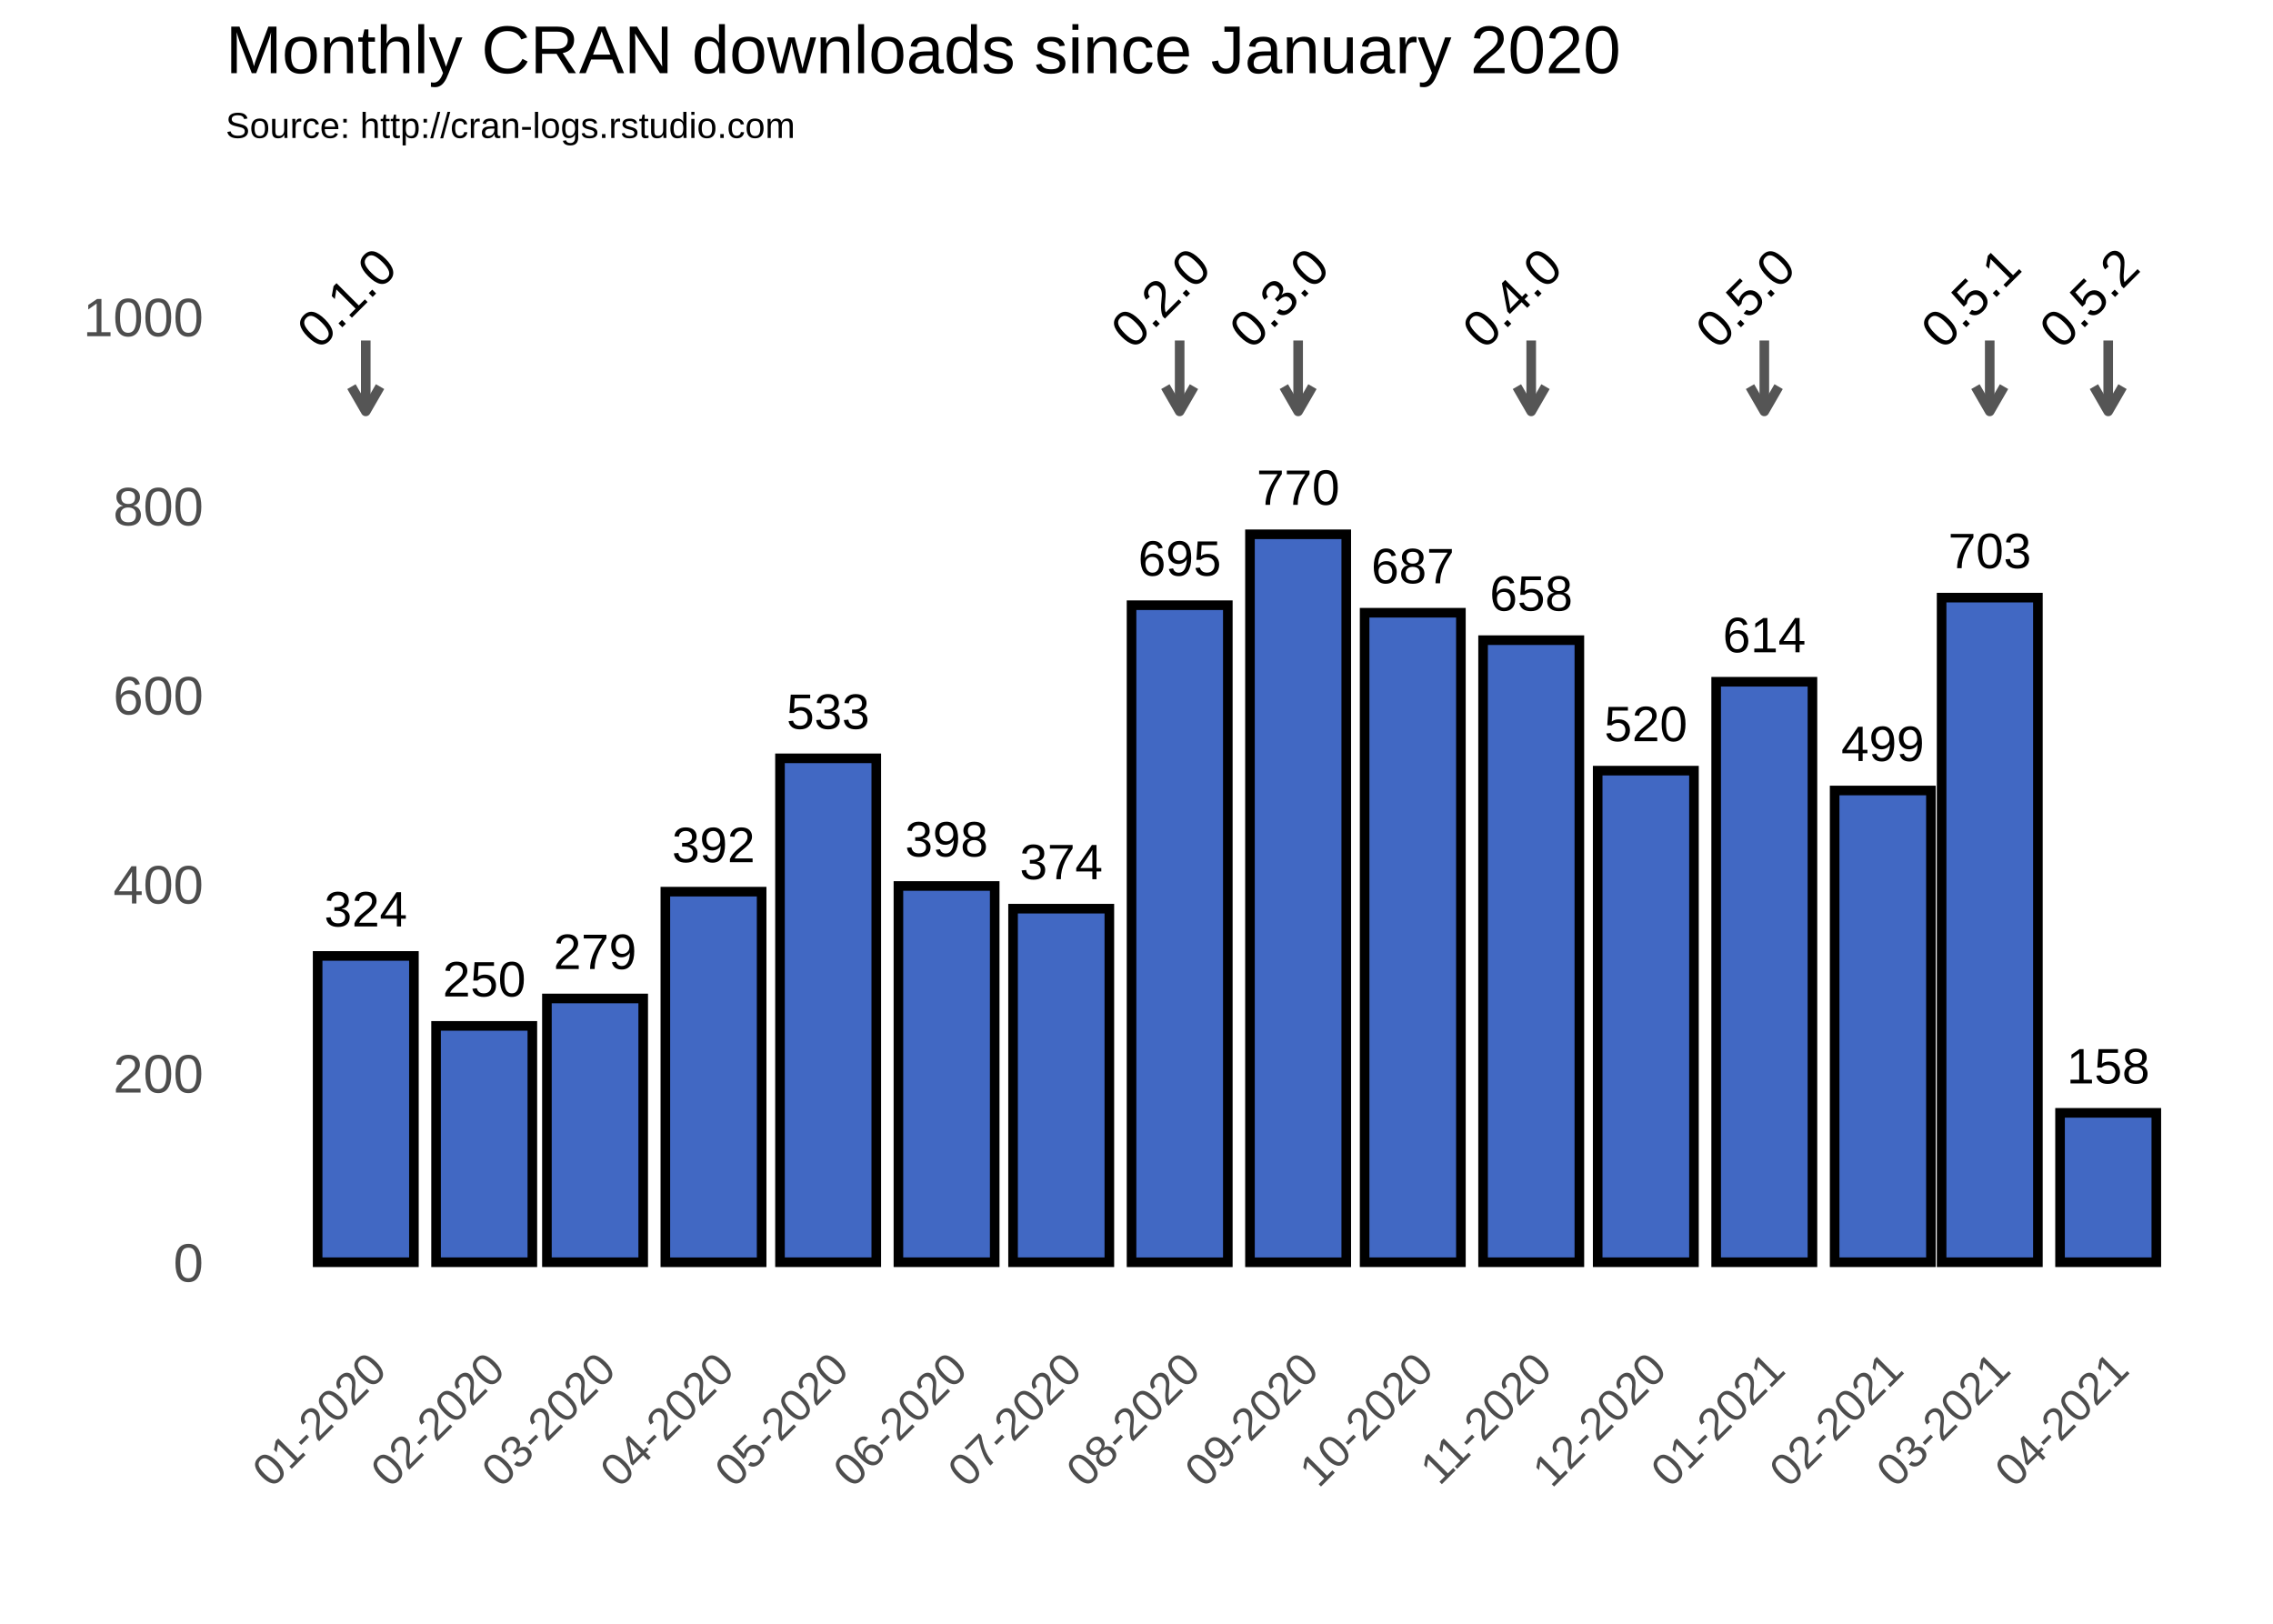
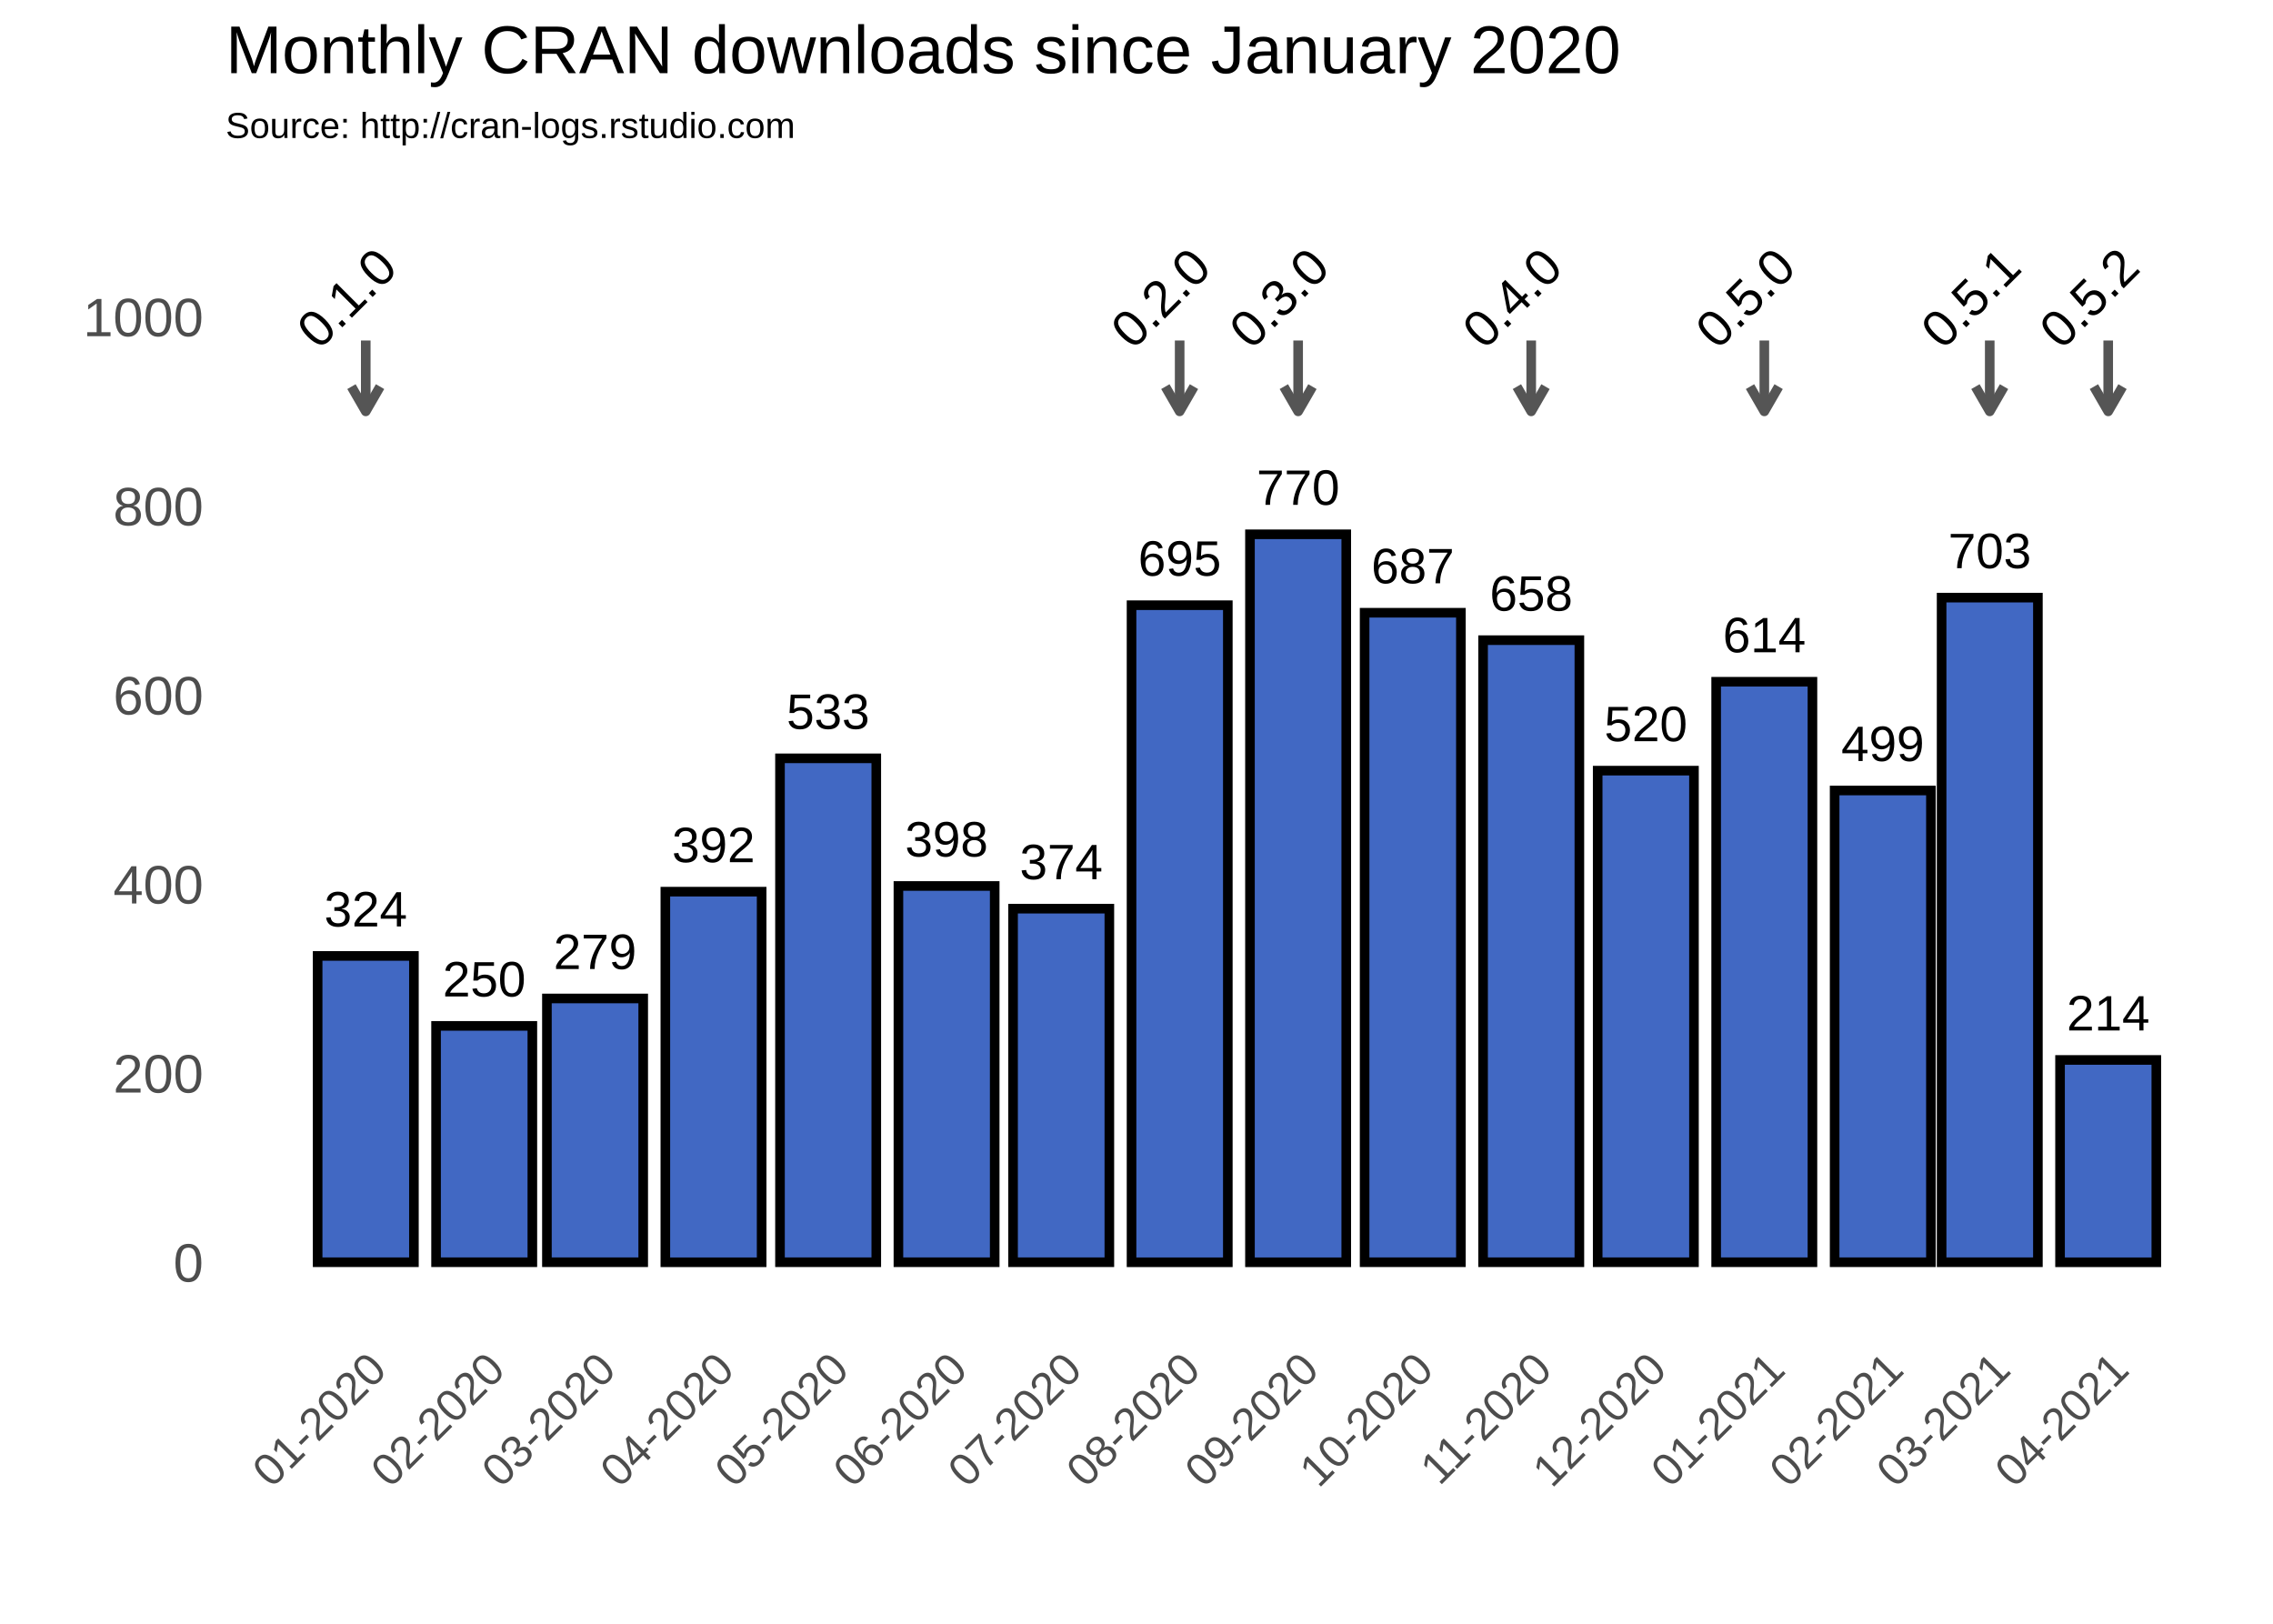
<svg xmlns="http://www.w3.org/2000/svg" class="svglite" width="504.00pt" height="360.00pt" viewBox="0 0 504.00 360.00">
  <defs>
    <style type="text/css">
    .svglite line, .svglite polyline, .svglite polygon, .svglite path, .svglite rect, .svglite circle {
      fill: none;
      stroke: #000000;
      stroke-linecap: round;
      stroke-linejoin: round;
      stroke-miterlimit: 10.00;
    }
  </style>
  </defs>
  <rect width="100%" height="100%" style="stroke: none; fill: #FFFFFF;" />
  <defs>
    <clipPath id="cpMC4wMHw1MDQuMDB8MC4wMHwzNjAuMDA=">
      <rect x="0.00" y="0.00" width="504.00" height="360.00" />
    </clipPath>
  </defs>
  <g clip-path="url(#cpMC4wMHw1MDQuMDB8MC4wMHwzNjAuMDA=)">
    <rect x="0.00" y="0.00" width="504.00" height="360.00" style="stroke-width: 1.07; stroke: #FFFFFF; fill: #FFFFFF;" />
  </g>
  <defs>
    <clipPath id="cpNTAuMDR8NDk4LjUyfDM3Ljc2fDI5MS4zOA==">
      <rect x="50.04" y="37.76" width="448.48" height="253.62" />
    </clipPath>
  </defs>
  <g clip-path="url(#cpNTAuMDR8NDk4LjUyfDM3Ljc2fDI5MS4zOA==)">
    <polyline points="50.04,258.89 498.52,258.89 " style="stroke-width: 0.53; stroke: #FFFFFF; stroke-linecap: butt;" />
    <polyline points="50.04,216.97 498.52,216.97 " style="stroke-width: 0.53; stroke: #FFFFFF; stroke-linecap: butt;" />
    <polyline points="50.04,175.05 498.52,175.05 " style="stroke-width: 0.53; stroke: #FFFFFF; stroke-linecap: butt;" />
    <polyline points="50.04,133.13 498.52,133.13 " style="stroke-width: 0.53; stroke: #FFFFFF; stroke-linecap: butt;" />
    <polyline points="50.04,91.21 498.52,91.21 " style="stroke-width: 0.53; stroke: #FFFFFF; stroke-linecap: butt;" />
    <polyline points="50.04,49.29 498.52,49.29 " style="stroke-width: 0.53; stroke: #FFFFFF; stroke-linecap: butt;" />
    <polyline points="54.84,291.38 54.84,37.76 " style="stroke-width: 0.53; stroke: #FFFFFF; stroke-linecap: butt;" />
    <polyline points="67.97,291.38 67.97,37.76 " style="stroke-width: 0.53; stroke: #FFFFFF; stroke-linecap: butt;" />
    <polyline points="94.24,291.38 94.24,37.76 " style="stroke-width: 0.53; stroke: #FFFFFF; stroke-linecap: butt;" />
    <polyline points="119.66,291.38 119.66,37.76 " style="stroke-width: 0.53; stroke: #FFFFFF; stroke-linecap: butt;" />
    <polyline points="145.07,291.38 145.07,37.76 " style="stroke-width: 0.53; stroke: #FFFFFF; stroke-linecap: butt;" />
    <polyline points="170.92,291.38 170.92,37.76 " style="stroke-width: 0.53; stroke: #FFFFFF; stroke-linecap: butt;" />
    <polyline points="196.76,291.38 196.76,37.76 " style="stroke-width: 0.53; stroke: #FFFFFF; stroke-linecap: butt;" />
    <polyline points="222.60,291.38 222.60,37.76 " style="stroke-width: 0.53; stroke: #FFFFFF; stroke-linecap: butt;" />
    <polyline points="248.44,291.38 248.44,37.76 " style="stroke-width: 0.53; stroke: #FFFFFF; stroke-linecap: butt;" />
    <polyline points="274.71,291.38 274.71,37.76 " style="stroke-width: 0.53; stroke: #FFFFFF; stroke-linecap: butt;" />
    <polyline points="300.55,291.38 300.55,37.76 " style="stroke-width: 0.53; stroke: #FFFFFF; stroke-linecap: butt;" />
    <polyline points="326.39,291.38 326.39,37.76 " style="stroke-width: 0.53; stroke: #FFFFFF; stroke-linecap: butt;" />
    <polyline points="352.23,291.38 352.23,37.76 " style="stroke-width: 0.53; stroke: #FFFFFF; stroke-linecap: butt;" />
    <polyline points="378.07,291.38 378.07,37.76 " style="stroke-width: 0.53; stroke: #FFFFFF; stroke-linecap: butt;" />
    <polyline points="404.34,291.38 404.34,37.76 " style="stroke-width: 0.53; stroke: #FFFFFF; stroke-linecap: butt;" />
    <polyline points="429.33,291.38 429.33,37.76 " style="stroke-width: 0.53; stroke: #FFFFFF; stroke-linecap: butt;" />
    <polyline points="454.33,291.38 454.33,37.76 " style="stroke-width: 0.53; stroke: #FFFFFF; stroke-linecap: butt;" />
    <polyline points="480.59,291.38 480.59,37.76 " style="stroke-width: 0.53; stroke: #FFFFFF; stroke-linecap: butt;" />
    <polyline points="493.72,291.38 493.72,37.76 " style="stroke-width: 0.53; stroke: #FFFFFF; stroke-linecap: butt;" />
    <polyline points="50.04,279.85 498.52,279.85 " style="stroke-width: 1.07; stroke: #FFFFFF; stroke-linecap: butt;" />
    <polyline points="50.04,237.93 498.52,237.93 " style="stroke-width: 1.07; stroke: #FFFFFF; stroke-linecap: butt;" />
    <polyline points="50.04,196.01 498.52,196.01 " style="stroke-width: 1.07; stroke: #FFFFFF; stroke-linecap: butt;" />
    <polyline points="50.04,154.09 498.52,154.09 " style="stroke-width: 1.07; stroke: #FFFFFF; stroke-linecap: butt;" />
    <polyline points="50.04,112.17 498.52,112.17 " style="stroke-width: 1.07; stroke: #FFFFFF; stroke-linecap: butt;" />
    <polyline points="50.04,70.25 498.52,70.25 " style="stroke-width: 1.07; stroke: #FFFFFF; stroke-linecap: butt;" />
    <polyline points="81.10,291.38 81.10,37.76 " style="stroke-width: 1.07; stroke: #FFFFFF; stroke-linecap: butt;" />
    <polyline points="107.37,291.38 107.37,37.76 " style="stroke-width: 1.07; stroke: #FFFFFF; stroke-linecap: butt;" />
    <polyline points="131.94,291.38 131.94,37.76 " style="stroke-width: 1.07; stroke: #FFFFFF; stroke-linecap: butt;" />
    <polyline points="158.21,291.38 158.21,37.76 " style="stroke-width: 1.07; stroke: #FFFFFF; stroke-linecap: butt;" />
    <polyline points="183.62,291.38 183.62,37.76 " style="stroke-width: 1.07; stroke: #FFFFFF; stroke-linecap: butt;" />
    <polyline points="209.89,291.38 209.89,37.76 " style="stroke-width: 1.07; stroke: #FFFFFF; stroke-linecap: butt;" />
    <polyline points="235.31,291.38 235.31,37.76 " style="stroke-width: 1.07; stroke: #FFFFFF; stroke-linecap: butt;" />
    <polyline points="261.57,291.38 261.57,37.76 " style="stroke-width: 1.07; stroke: #FFFFFF; stroke-linecap: butt;" />
    <polyline points="287.84,291.38 287.84,37.76 " style="stroke-width: 1.07; stroke: #FFFFFF; stroke-linecap: butt;" />
    <polyline points="313.26,291.38 313.26,37.76 " style="stroke-width: 1.07; stroke: #FFFFFF; stroke-linecap: butt;" />
    <polyline points="339.52,291.38 339.52,37.76 " style="stroke-width: 1.07; stroke: #FFFFFF; stroke-linecap: butt;" />
    <polyline points="364.94,291.38 364.94,37.76 " style="stroke-width: 1.07; stroke: #FFFFFF; stroke-linecap: butt;" />
    <polyline points="391.21,291.38 391.21,37.76 " style="stroke-width: 1.07; stroke: #FFFFFF; stroke-linecap: butt;" />
    <polyline points="417.47,291.38 417.47,37.76 " style="stroke-width: 1.07; stroke: #FFFFFF; stroke-linecap: butt;" />
    <polyline points="441.19,291.38 441.19,37.76 " style="stroke-width: 1.07; stroke: #FFFFFF; stroke-linecap: butt;" />
    <polyline points="467.46,291.38 467.46,37.76 " style="stroke-width: 1.07; stroke: #FFFFFF; stroke-linecap: butt;" />
    <rect x="70.43" y="211.94" width="21.35" height="67.91" style="stroke-width: 2.13; stroke-linecap: square; stroke-linejoin: miter; fill: #4168C3;" />
    <rect x="96.69" y="227.45" width="21.35" height="52.40" style="stroke-width: 2.13; stroke-linecap: square; stroke-linejoin: miter; fill: #4168C3;" />
    <rect x="121.27" y="221.37" width="21.35" height="58.48" style="stroke-width: 2.13; stroke-linecap: square; stroke-linejoin: miter; fill: #4168C3;" />
    <rect x="147.53" y="197.69" width="21.35" height="82.17" style="stroke-width: 2.13; stroke-linecap: square; stroke-linejoin: miter; fill: #4168C3;" />
    <rect x="172.95" y="168.13" width="21.35" height="111.72" style="stroke-width: 2.13; stroke-linecap: square; stroke-linejoin: miter; fill: #4168C3;" />
    <rect x="199.21" y="196.43" width="21.35" height="83.42" style="stroke-width: 2.13; stroke-linecap: square; stroke-linejoin: miter; fill: #4168C3;" />
    <rect x="224.63" y="201.46" width="21.35" height="78.39" style="stroke-width: 2.13; stroke-linecap: square; stroke-linejoin: miter; fill: #4168C3;" />
    <rect x="250.90" y="134.18" width="21.35" height="145.68" style="stroke-width: 2.13; stroke-linecap: square; stroke-linejoin: miter; fill: #4168C3;" />
    <rect x="277.16" y="118.46" width="21.35" height="161.40" style="stroke-width: 2.13; stroke-linecap: square; stroke-linejoin: miter; fill: #4168C3;" />
    <rect x="302.58" y="135.85" width="21.35" height="144.00" style="stroke-width: 2.13; stroke-linecap: square; stroke-linejoin: miter; fill: #4168C3;" />
    <rect x="328.85" y="141.93" width="21.35" height="137.92" style="stroke-width: 2.13; stroke-linecap: square; stroke-linejoin: miter; fill: #4168C3;" />
    <rect x="354.26" y="170.86" width="21.35" height="108.99" style="stroke-width: 2.13; stroke-linecap: square; stroke-linejoin: miter; fill: #4168C3;" />
    <rect x="380.53" y="151.15" width="21.35" height="128.70" style="stroke-width: 2.13; stroke-linecap: square; stroke-linejoin: miter; fill: #4168C3;" />
    <rect x="406.80" y="175.26" width="21.35" height="104.59" style="stroke-width: 2.13; stroke-linecap: square; stroke-linejoin: miter; fill: #4168C3;" />
    <rect x="430.52" y="132.50" width="21.35" height="147.35" style="stroke-width: 2.13; stroke-linecap: square; stroke-linejoin: miter; fill: #4168C3;" />
-     <rect x="456.78" y="246.73" width="21.35" height="33.12" style="stroke-width: 2.13; stroke-linecap: square; stroke-linejoin: miter; fill: #4168C3;" />
+     <rect x="456.78" y="235.00" width="21.35" height="44.86" style="stroke-width: 2.13; stroke-linecap: square; stroke-linejoin: miter; fill: #4168C3;" />
    <text x="81.10" y="205.41" text-anchor="middle" style="font-size: 11.04px; font-family: Arial;" textLength="18.40px" lengthAdjust="spacingAndGlyphs">324</text>
    <text x="107.37" y="220.92" text-anchor="middle" style="font-size: 11.04px; font-family: Arial;" textLength="18.40px" lengthAdjust="spacingAndGlyphs">250</text>
    <text x="131.94" y="214.84" text-anchor="middle" style="font-size: 11.04px; font-family: Arial;" textLength="18.40px" lengthAdjust="spacingAndGlyphs">279</text>
    <text x="158.21" y="191.16" text-anchor="middle" style="font-size: 11.04px; font-family: Arial;" textLength="18.40px" lengthAdjust="spacingAndGlyphs">392</text>
    <text x="183.62" y="161.60" text-anchor="middle" style="font-size: 11.04px; font-family: Arial;" textLength="18.40px" lengthAdjust="spacingAndGlyphs">533</text>
    <text x="209.89" y="189.90" text-anchor="middle" style="font-size: 11.04px; font-family: Arial;" textLength="18.40px" lengthAdjust="spacingAndGlyphs">398</text>
    <text x="235.31" y="194.93" text-anchor="middle" style="font-size: 11.04px; font-family: Arial;" textLength="18.40px" lengthAdjust="spacingAndGlyphs">374</text>
    <text x="261.57" y="127.64" text-anchor="middle" style="font-size: 11.04px; font-family: Arial;" textLength="18.40px" lengthAdjust="spacingAndGlyphs">695</text>
    <text x="287.84" y="111.92" text-anchor="middle" style="font-size: 11.04px; font-family: Arial;" textLength="18.40px" lengthAdjust="spacingAndGlyphs">770</text>
    <text x="313.26" y="129.32" text-anchor="middle" style="font-size: 11.04px; font-family: Arial;" textLength="18.40px" lengthAdjust="spacingAndGlyphs">687</text>
    <text x="339.52" y="135.40" text-anchor="middle" style="font-size: 11.04px; font-family: Arial;" textLength="18.40px" lengthAdjust="spacingAndGlyphs">658</text>
    <text x="364.94" y="164.33" text-anchor="middle" style="font-size: 11.04px; font-family: Arial;" textLength="18.40px" lengthAdjust="spacingAndGlyphs">520</text>
    <text x="391.21" y="144.62" text-anchor="middle" style="font-size: 11.04px; font-family: Arial;" textLength="18.40px" lengthAdjust="spacingAndGlyphs">614</text>
    <text x="417.47" y="168.73" text-anchor="middle" style="font-size: 11.04px; font-family: Arial;" textLength="18.40px" lengthAdjust="spacingAndGlyphs">499</text>
    <text x="441.19" y="125.97" text-anchor="middle" style="font-size: 11.04px; font-family: Arial;" textLength="18.40px" lengthAdjust="spacingAndGlyphs">703</text>
-     <text x="467.46" y="240.20" text-anchor="middle" style="font-size: 11.04px; font-family: Arial;" textLength="18.40px" lengthAdjust="spacingAndGlyphs">158</text>
+     <text x="467.46" y="228.46" text-anchor="middle" style="font-size: 11.04px; font-family: Arial;" textLength="18.40px" lengthAdjust="spacingAndGlyphs">214</text>
    <line x1="81.10" y1="75.49" x2="81.10" y2="91.21" style="stroke-width: 2.13; stroke: #555555; stroke-linecap: butt;" />
    <polyline points="77.93,85.72 81.10,91.21 84.27,85.72 " style="stroke-width: 2.13; stroke: #555555; stroke-linecap: butt;" />
    <line x1="261.57" y1="75.49" x2="261.57" y2="91.21" style="stroke-width: 2.13; stroke: #555555; stroke-linecap: butt;" />
    <polyline points="258.40,85.72 261.57,91.21 264.74,85.72 " style="stroke-width: 2.13; stroke: #555555; stroke-linecap: butt;" />
    <line x1="287.84" y1="75.49" x2="287.84" y2="91.21" style="stroke-width: 2.13; stroke: #555555; stroke-linecap: butt;" />
    <polyline points="284.67,85.72 287.84,91.21 291.01,85.72 " style="stroke-width: 2.13; stroke: #555555; stroke-linecap: butt;" />
    <line x1="339.52" y1="75.49" x2="339.52" y2="91.21" style="stroke-width: 2.13; stroke: #555555; stroke-linecap: butt;" />
    <polyline points="336.35,85.72 339.52,91.21 342.69,85.72 " style="stroke-width: 2.13; stroke: #555555; stroke-linecap: butt;" />
    <line x1="391.21" y1="75.49" x2="391.21" y2="91.21" style="stroke-width: 2.13; stroke: #555555; stroke-linecap: butt;" />
    <polyline points="388.04,85.72 391.21,91.21 394.38,85.72 " style="stroke-width: 2.13; stroke: #555555; stroke-linecap: butt;" />
    <line x1="441.19" y1="75.49" x2="441.19" y2="91.21" style="stroke-width: 2.13; stroke: #555555; stroke-linecap: butt;" />
    <polyline points="438.02,85.72 441.19,91.21 444.36,85.72 " style="stroke-width: 2.13; stroke: #555555; stroke-linecap: butt;" />
    <line x1="467.46" y1="75.49" x2="467.46" y2="91.21" style="stroke-width: 2.13; stroke: #555555; stroke-linecap: butt;" />
    <polyline points="464.29,85.72 467.46,91.21 470.63,85.72 " style="stroke-width: 2.13; stroke: #555555; stroke-linecap: butt;" />
    <text transform="translate(79.66,68.81) rotate(-45)" text-anchor="middle" style="font-size: 11.38px; font-family: Arial;" textLength="25.31px" lengthAdjust="spacingAndGlyphs">0.1.0</text>
    <text transform="translate(260.13,68.81) rotate(-45)" text-anchor="middle" style="font-size: 11.38px; font-family: Arial;" textLength="25.31px" lengthAdjust="spacingAndGlyphs">0.2.0</text>
    <text transform="translate(286.40,68.81) rotate(-45)" text-anchor="middle" style="font-size: 11.38px; font-family: Arial;" textLength="25.31px" lengthAdjust="spacingAndGlyphs">0.3.0</text>
    <text transform="translate(338.08,68.81) rotate(-45)" text-anchor="middle" style="font-size: 11.38px; font-family: Arial;" textLength="25.31px" lengthAdjust="spacingAndGlyphs">0.4.0</text>
    <text transform="translate(389.77,68.81) rotate(-45)" text-anchor="middle" style="font-size: 11.38px; font-family: Arial;" textLength="25.31px" lengthAdjust="spacingAndGlyphs">0.5.0</text>
    <text transform="translate(439.75,68.81) rotate(-45)" text-anchor="middle" style="font-size: 11.38px; font-family: Arial;" textLength="25.31px" lengthAdjust="spacingAndGlyphs">0.5.1</text>
    <text transform="translate(466.02,68.81) rotate(-45)" text-anchor="middle" style="font-size: 11.38px; font-family: Arial;" textLength="25.31px" lengthAdjust="spacingAndGlyphs">0.5.2</text>
  </g>
  <g clip-path="url(#cpMC4wMHw1MDQuMDB8MC4wMHwzNjAuMDA=)">
    <text x="45.11" y="284.15" text-anchor="end" style="font-size: 12.00px; fill: #4D4D4D; font-family: Arial;" textLength="6.67px" lengthAdjust="spacingAndGlyphs">0</text>
    <text x="45.11" y="242.23" text-anchor="end" style="font-size: 12.00px; fill: #4D4D4D; font-family: Arial;" textLength="20.02px" lengthAdjust="spacingAndGlyphs">200</text>
    <text x="45.11" y="200.31" text-anchor="end" style="font-size: 12.00px; fill: #4D4D4D; font-family: Arial;" textLength="20.02px" lengthAdjust="spacingAndGlyphs">400</text>
    <text x="45.11" y="158.39" text-anchor="end" style="font-size: 12.00px; fill: #4D4D4D; font-family: Arial;" textLength="20.02px" lengthAdjust="spacingAndGlyphs">600</text>
    <text x="45.11" y="116.47" text-anchor="end" style="font-size: 12.00px; fill: #4D4D4D; font-family: Arial;" textLength="20.02px" lengthAdjust="spacingAndGlyphs">800</text>
    <text x="45.11" y="74.54" text-anchor="end" style="font-size: 12.00px; fill: #4D4D4D; font-family: Arial;" textLength="26.70px" lengthAdjust="spacingAndGlyphs">1000</text>
    <text transform="translate(86.17,304.17) rotate(-45)" text-anchor="end" style="font-size: 10.00px; fill: #4D4D4D; font-family: Arial;" textLength="36.73px" lengthAdjust="spacingAndGlyphs">01-2020</text>
    <text transform="translate(112.44,304.17) rotate(-45)" text-anchor="end" style="font-size: 10.00px; fill: #4D4D4D; font-family: Arial;" textLength="36.73px" lengthAdjust="spacingAndGlyphs">02-2020</text>
    <text transform="translate(137.01,304.17) rotate(-45)" text-anchor="end" style="font-size: 10.00px; fill: #4D4D4D; font-family: Arial;" textLength="36.73px" lengthAdjust="spacingAndGlyphs">03-2020</text>
    <text transform="translate(163.27,304.17) rotate(-45)" text-anchor="end" style="font-size: 10.00px; fill: #4D4D4D; font-family: Arial;" textLength="36.73px" lengthAdjust="spacingAndGlyphs">04-2020</text>
    <text transform="translate(188.69,304.17) rotate(-45)" text-anchor="end" style="font-size: 10.00px; fill: #4D4D4D; font-family: Arial;" textLength="36.73px" lengthAdjust="spacingAndGlyphs">05-2020</text>
    <text transform="translate(214.96,304.17) rotate(-45)" text-anchor="end" style="font-size: 10.00px; fill: #4D4D4D; font-family: Arial;" textLength="36.73px" lengthAdjust="spacingAndGlyphs">06-2020</text>
    <text transform="translate(240.37,304.17) rotate(-45)" text-anchor="end" style="font-size: 10.00px; fill: #4D4D4D; font-family: Arial;" textLength="36.73px" lengthAdjust="spacingAndGlyphs">07-2020</text>
    <text transform="translate(266.64,304.17) rotate(-45)" text-anchor="end" style="font-size: 10.00px; fill: #4D4D4D; font-family: Arial;" textLength="36.73px" lengthAdjust="spacingAndGlyphs">08-2020</text>
    <text transform="translate(292.90,304.17) rotate(-45)" text-anchor="end" style="font-size: 10.00px; fill: #4D4D4D; font-family: Arial;" textLength="36.73px" lengthAdjust="spacingAndGlyphs">09-2020</text>
    <text transform="translate(318.32,304.17) rotate(-45)" text-anchor="end" style="font-size: 10.00px; fill: #4D4D4D; font-family: Arial;" textLength="36.73px" lengthAdjust="spacingAndGlyphs">10-2020</text>
    <text transform="translate(344.59,304.17) rotate(-45)" text-anchor="end" style="font-size: 10.00px; fill: #4D4D4D; font-family: Arial;" textLength="35.99px" lengthAdjust="spacingAndGlyphs">11-2020</text>
    <text transform="translate(370.01,304.17) rotate(-45)" text-anchor="end" style="font-size: 10.00px; fill: #4D4D4D; font-family: Arial;" textLength="36.73px" lengthAdjust="spacingAndGlyphs">12-2020</text>
    <text transform="translate(396.27,304.17) rotate(-45)" text-anchor="end" style="font-size: 10.00px; fill: #4D4D4D; font-family: Arial;" textLength="36.73px" lengthAdjust="spacingAndGlyphs">01-2021</text>
    <text transform="translate(422.54,304.17) rotate(-45)" text-anchor="end" style="font-size: 10.00px; fill: #4D4D4D; font-family: Arial;" textLength="36.73px" lengthAdjust="spacingAndGlyphs">02-2021</text>
    <text transform="translate(446.26,304.17) rotate(-45)" text-anchor="end" style="font-size: 10.00px; fill: #4D4D4D; font-family: Arial;" textLength="36.73px" lengthAdjust="spacingAndGlyphs">03-2021</text>
    <text transform="translate(472.53,304.17) rotate(-45)" text-anchor="end" style="font-size: 10.00px; fill: #4D4D4D; font-family: Arial;" textLength="36.73px" lengthAdjust="spacingAndGlyphs">04-2021</text>
    <text x="50.04" y="30.59" style="font-size: 8.00px; font-family: Arial;" textLength="126.32px" lengthAdjust="spacingAndGlyphs">Source: http://cran-logs.rstudio.com</text>
    <text x="50.04" y="16.22" style="font-size: 15.00px; font-family: Arial;" textLength="309.25px" lengthAdjust="spacingAndGlyphs">Monthly CRAN downloads since January 2020</text>
  </g>
</svg>
